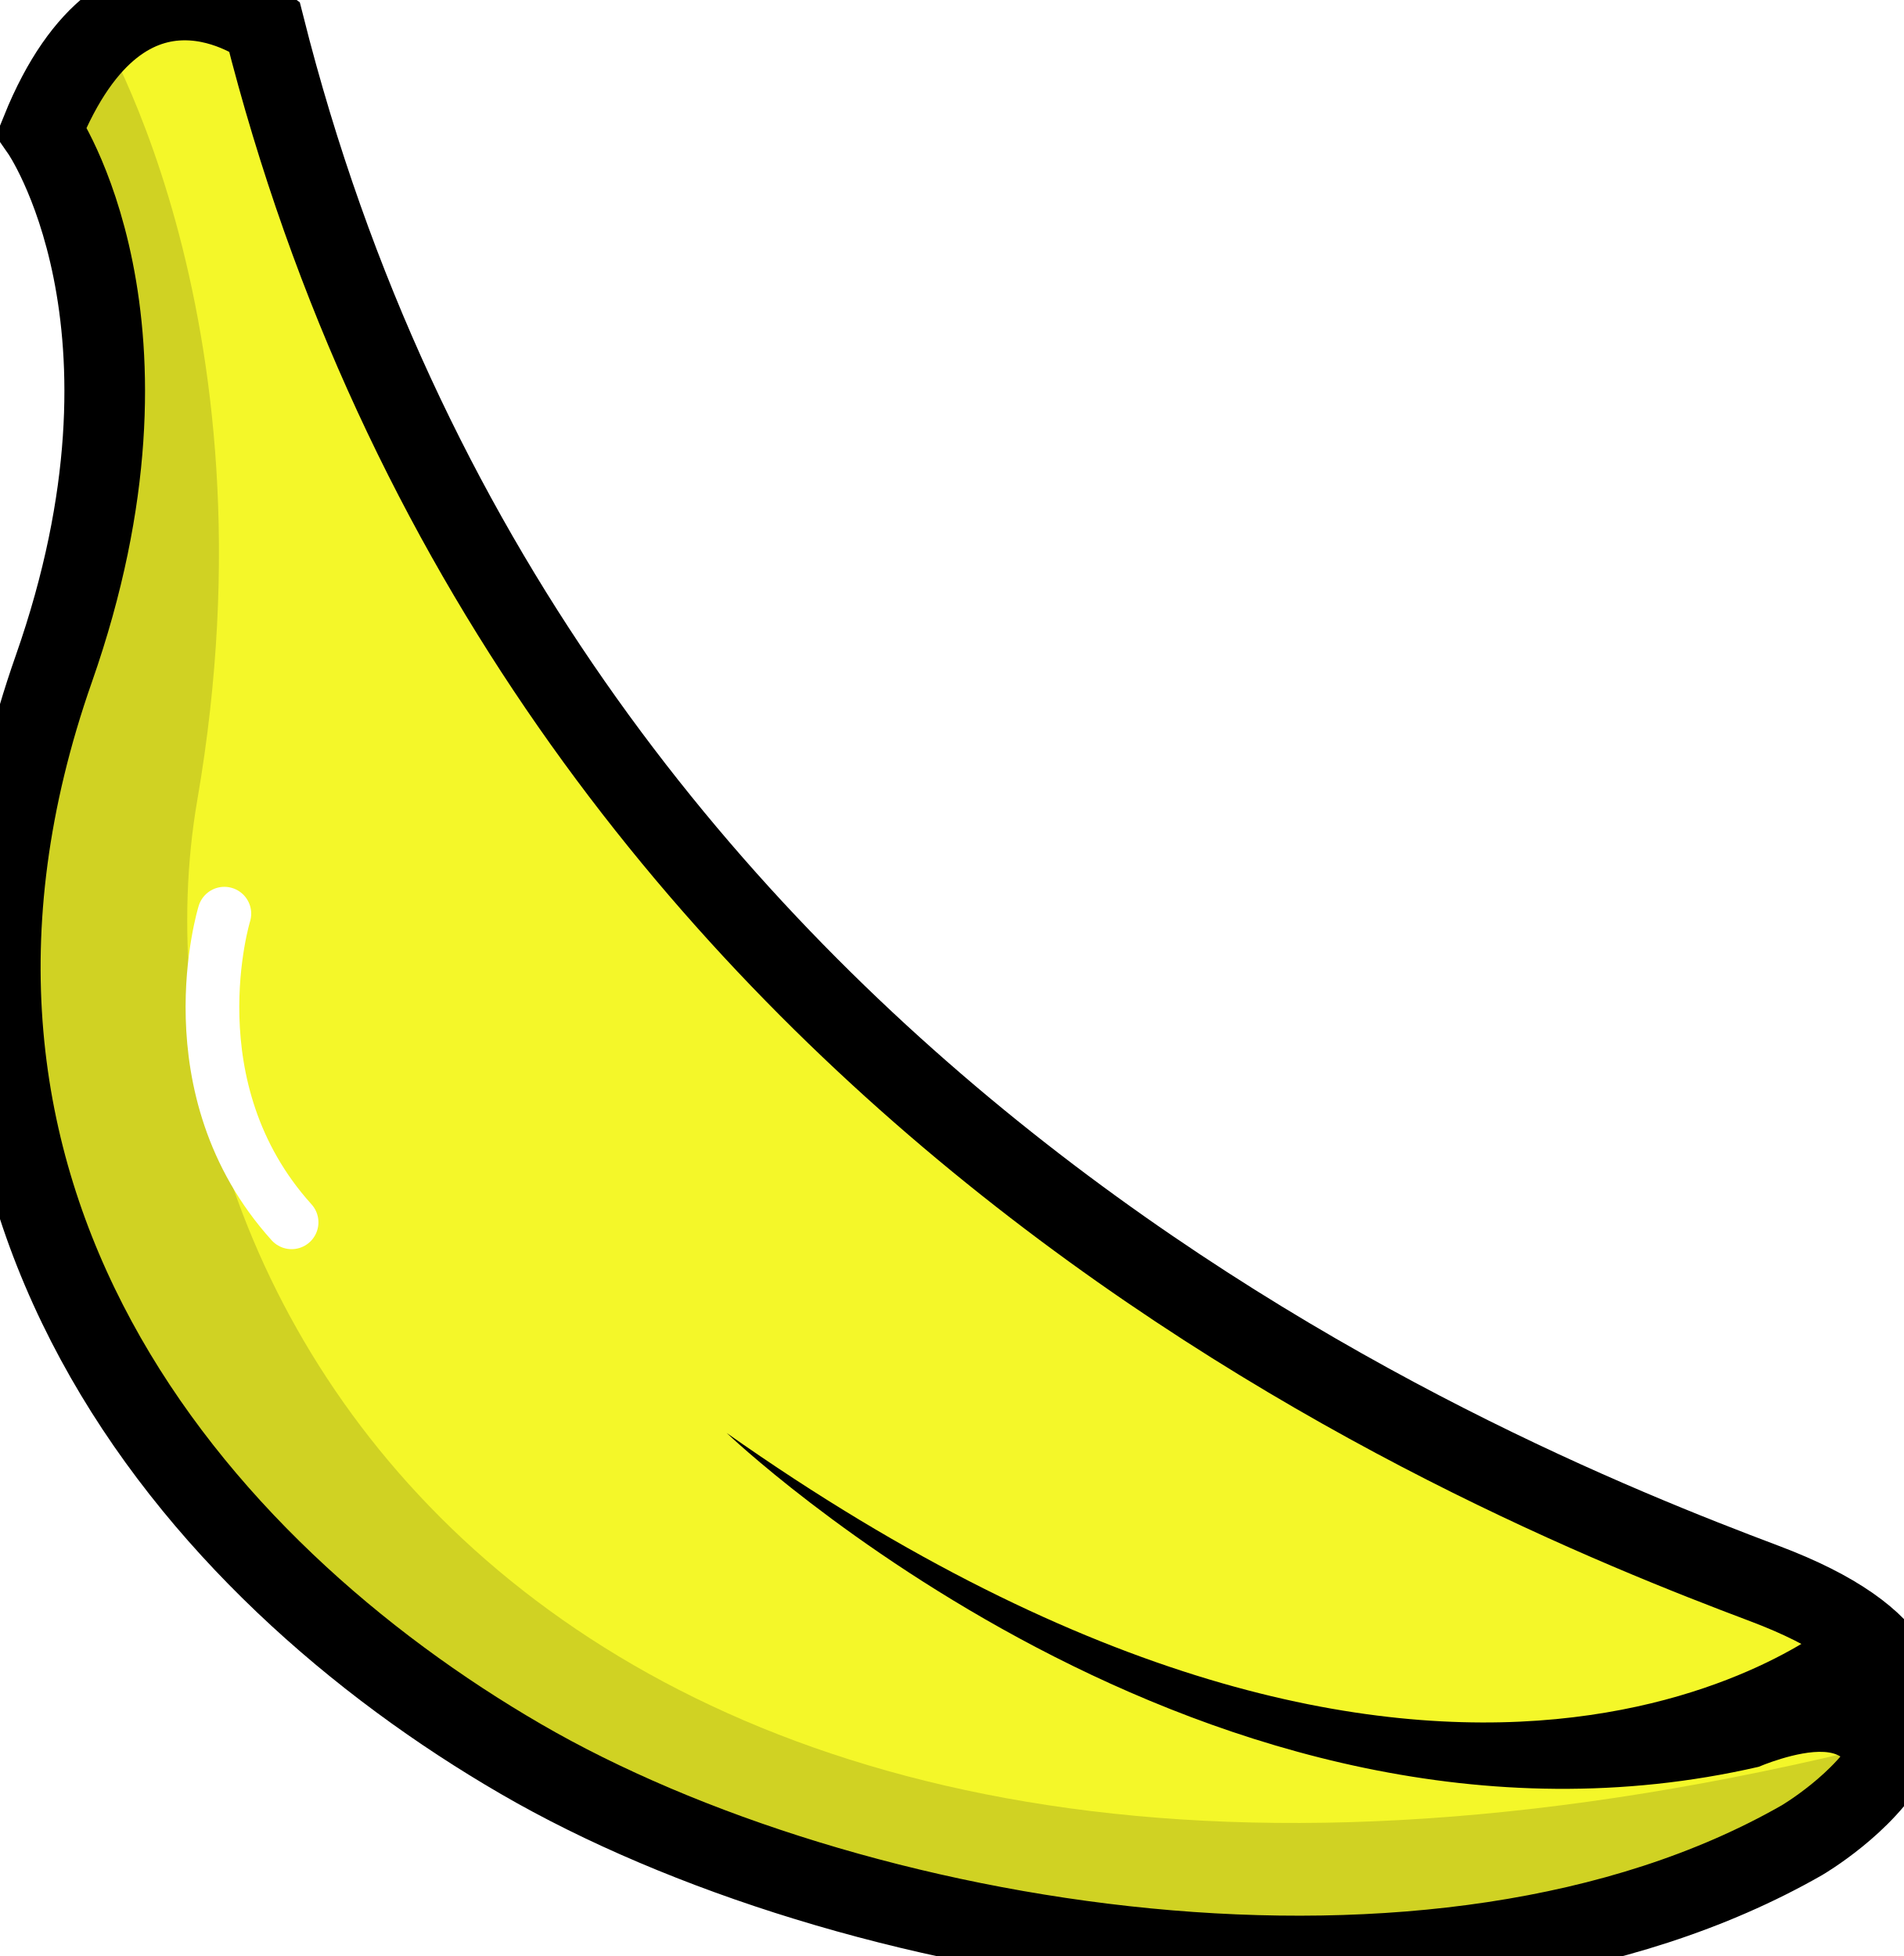
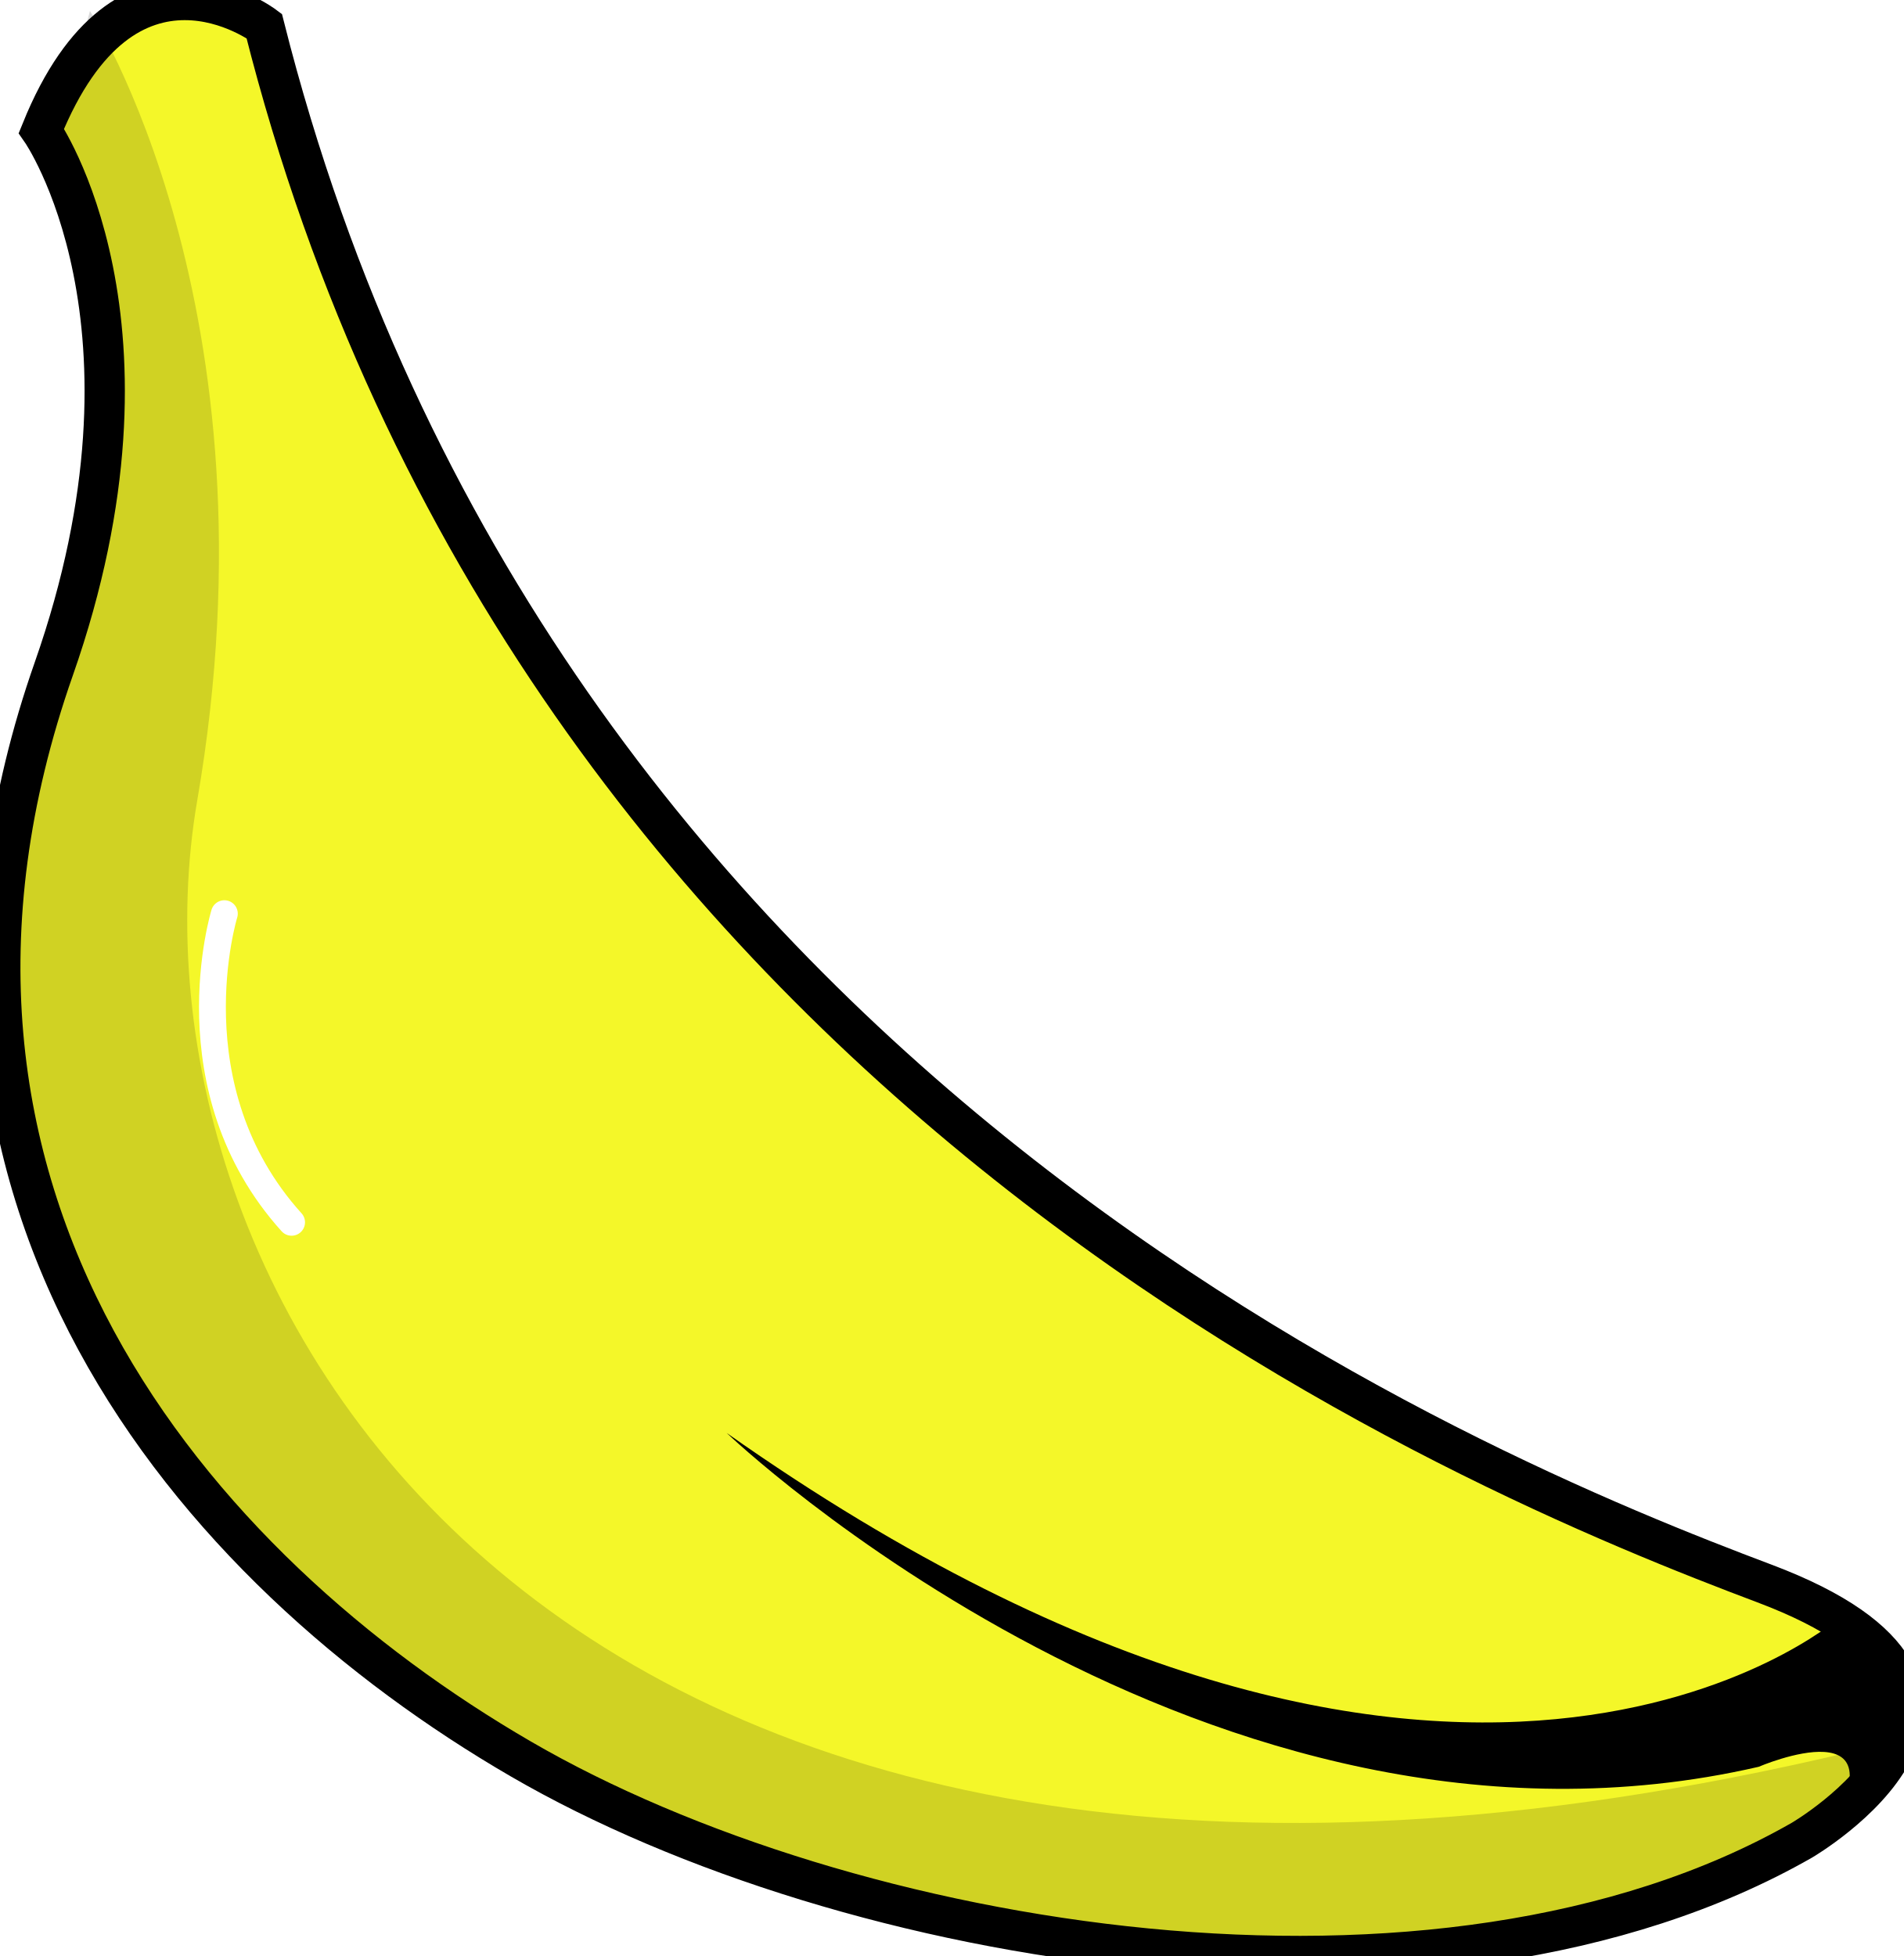
- <svg xmlns="http://www.w3.org/2000/svg" viewBox="299.829 168.072 122.43 125.809">
-   <g transform="matrix(2.001229, 0, 0, 2.001229, -65.64037, -162.4385)">
-     <path class="st11" d="M 183.952 169.359 C 183.952 169.359 188.252 175.529 184.352 186.649 C 178.422 203.559 188.902 215.619 199.362 221.689 C 209.812 227.759 228.822 230.989 240.522 224.299 C 240.522 224.299 248.642 219.559 239.322 216.049 C 230.002 212.539 199.752 200.249 191.112 165.989 C 191.102 165.989 186.672 162.639 183.952 169.359 Z" style="fill: rgb(244, 247, 41);" />
-     <path class="st12" d="M 183.952 169.359 C 183.952 169.359 188.252 175.529 184.352 186.649 C 178.422 203.559 188.902 215.619 199.362 221.689 C 209.812 227.759 228.822 230.989 240.522 224.299 C 240.522 224.299 248.642 219.559 239.322 216.049 C 230.002 212.539 199.752 200.249 191.112 165.989 C 191.112 165.989 186.672 162.639 183.952 169.359 Z" style="fill: none; stroke: rgb(0, 0, 0); stroke-miterlimit: 10; stroke-width: 2.591px;" />
-     <path d="M 241.662 217.199 C 241.662 217.199 229.442 227.749 205.972 211.209 C 205.972 211.209 221.452 226.009 239.132 221.939 C 239.132 221.939 244.092 219.809 241.102 224.509 C 241.102 224.509 246.652 219.529 241.662 217.199 Z" style="" />
-     <path class="st13" d="M 185.512 165.509 C 185.512 165.509 191.692 175.059 188.962 190.869 C 186.232 206.679 200.462 231.839 243.162 221.199 L 240.512 224.289 C 228.822 230.979 209.812 227.759 199.352 221.679 C 188.902 215.609 178.412 203.549 184.342 186.639 C 186.772 179.699 186.022 174.699 184.132 170.719 L 185.512 165.509 Z" style="opacity: 0.15;" />
-     <path class="st15" d="M 189.832 194.519 C 189.832 194.519 188.102 200.129 191.992 204.439" style="fill: none; stroke: rgb(255, 255, 255); stroke-linecap: round; stroke-miterlimit: 10; stroke-width: 1.725px;" />
-   </g>
+ <svg xmlns="http://www.w3.org/2000/svg" viewBox="339.35 188.431 122.43 125.809">
+   <path class="st11" d="M 342.011 196.846 C 342.011 196.846 350.616 209.193 342.811 231.447 C 330.944 265.288 351.917 289.423 372.85 301.57 C 393.763 313.718 431.806 320.182 455.22 306.793 C 455.22 306.793 471.47 297.308 452.819 290.283 C 434.167 283.259 373.63 258.664 356.34 190.102 C 356.32 190.102 347.454 183.398 342.011 196.846 Z" style="fill: rgb(244, 247, 41);" />
+   <path class="st12" d="M 342.011 196.846 C 342.011 196.846 350.616 209.193 342.811 231.447 C 330.944 265.288 351.917 289.423 372.85 301.57 C 393.763 313.718 431.806 320.182 455.22 306.793 C 455.22 306.793 471.47 297.308 452.819 290.283 C 434.167 283.259 373.63 258.664 356.34 190.102 C 356.34 190.102 347.454 183.398 342.011 196.846 Z" style="fill: none; stroke: rgb(0, 0, 0); stroke-miterlimit: 10; stroke-width: 2.591px;" />
+   <path d="M 457.502 292.585 C 457.502 292.585 433.047 313.698 386.078 280.597 C 386.078 280.597 417.057 310.216 452.439 302.071 C 452.439 302.071 462.365 297.808 456.381 307.214 C 456.381 307.214 467.488 297.248 457.502 292.585 Z" style="" />
+   <path class="st13" d="M 345.133 189.141 C 345.133 189.141 357.5 208.253 352.037 239.892 C 346.574 271.532 375.051 321.883 460.504 300.59 L 455.2 306.773 C 431.806 320.162 393.763 313.718 372.83 301.55 C 351.917 289.403 330.924 265.268 342.791 231.427 C 347.654 217.539 346.153 207.532 342.371 199.568 L 345.133 189.141 Z" style="opacity: 0.15;" />
+   <path class="st15" d="M 353.778 247.197 C 353.778 247.197 350.316 258.424 358.101 267.049" style="fill: none; stroke: rgb(255, 255, 255); stroke-linecap: round; stroke-miterlimit: 10; stroke-width: 1.725px;" />
</svg>
